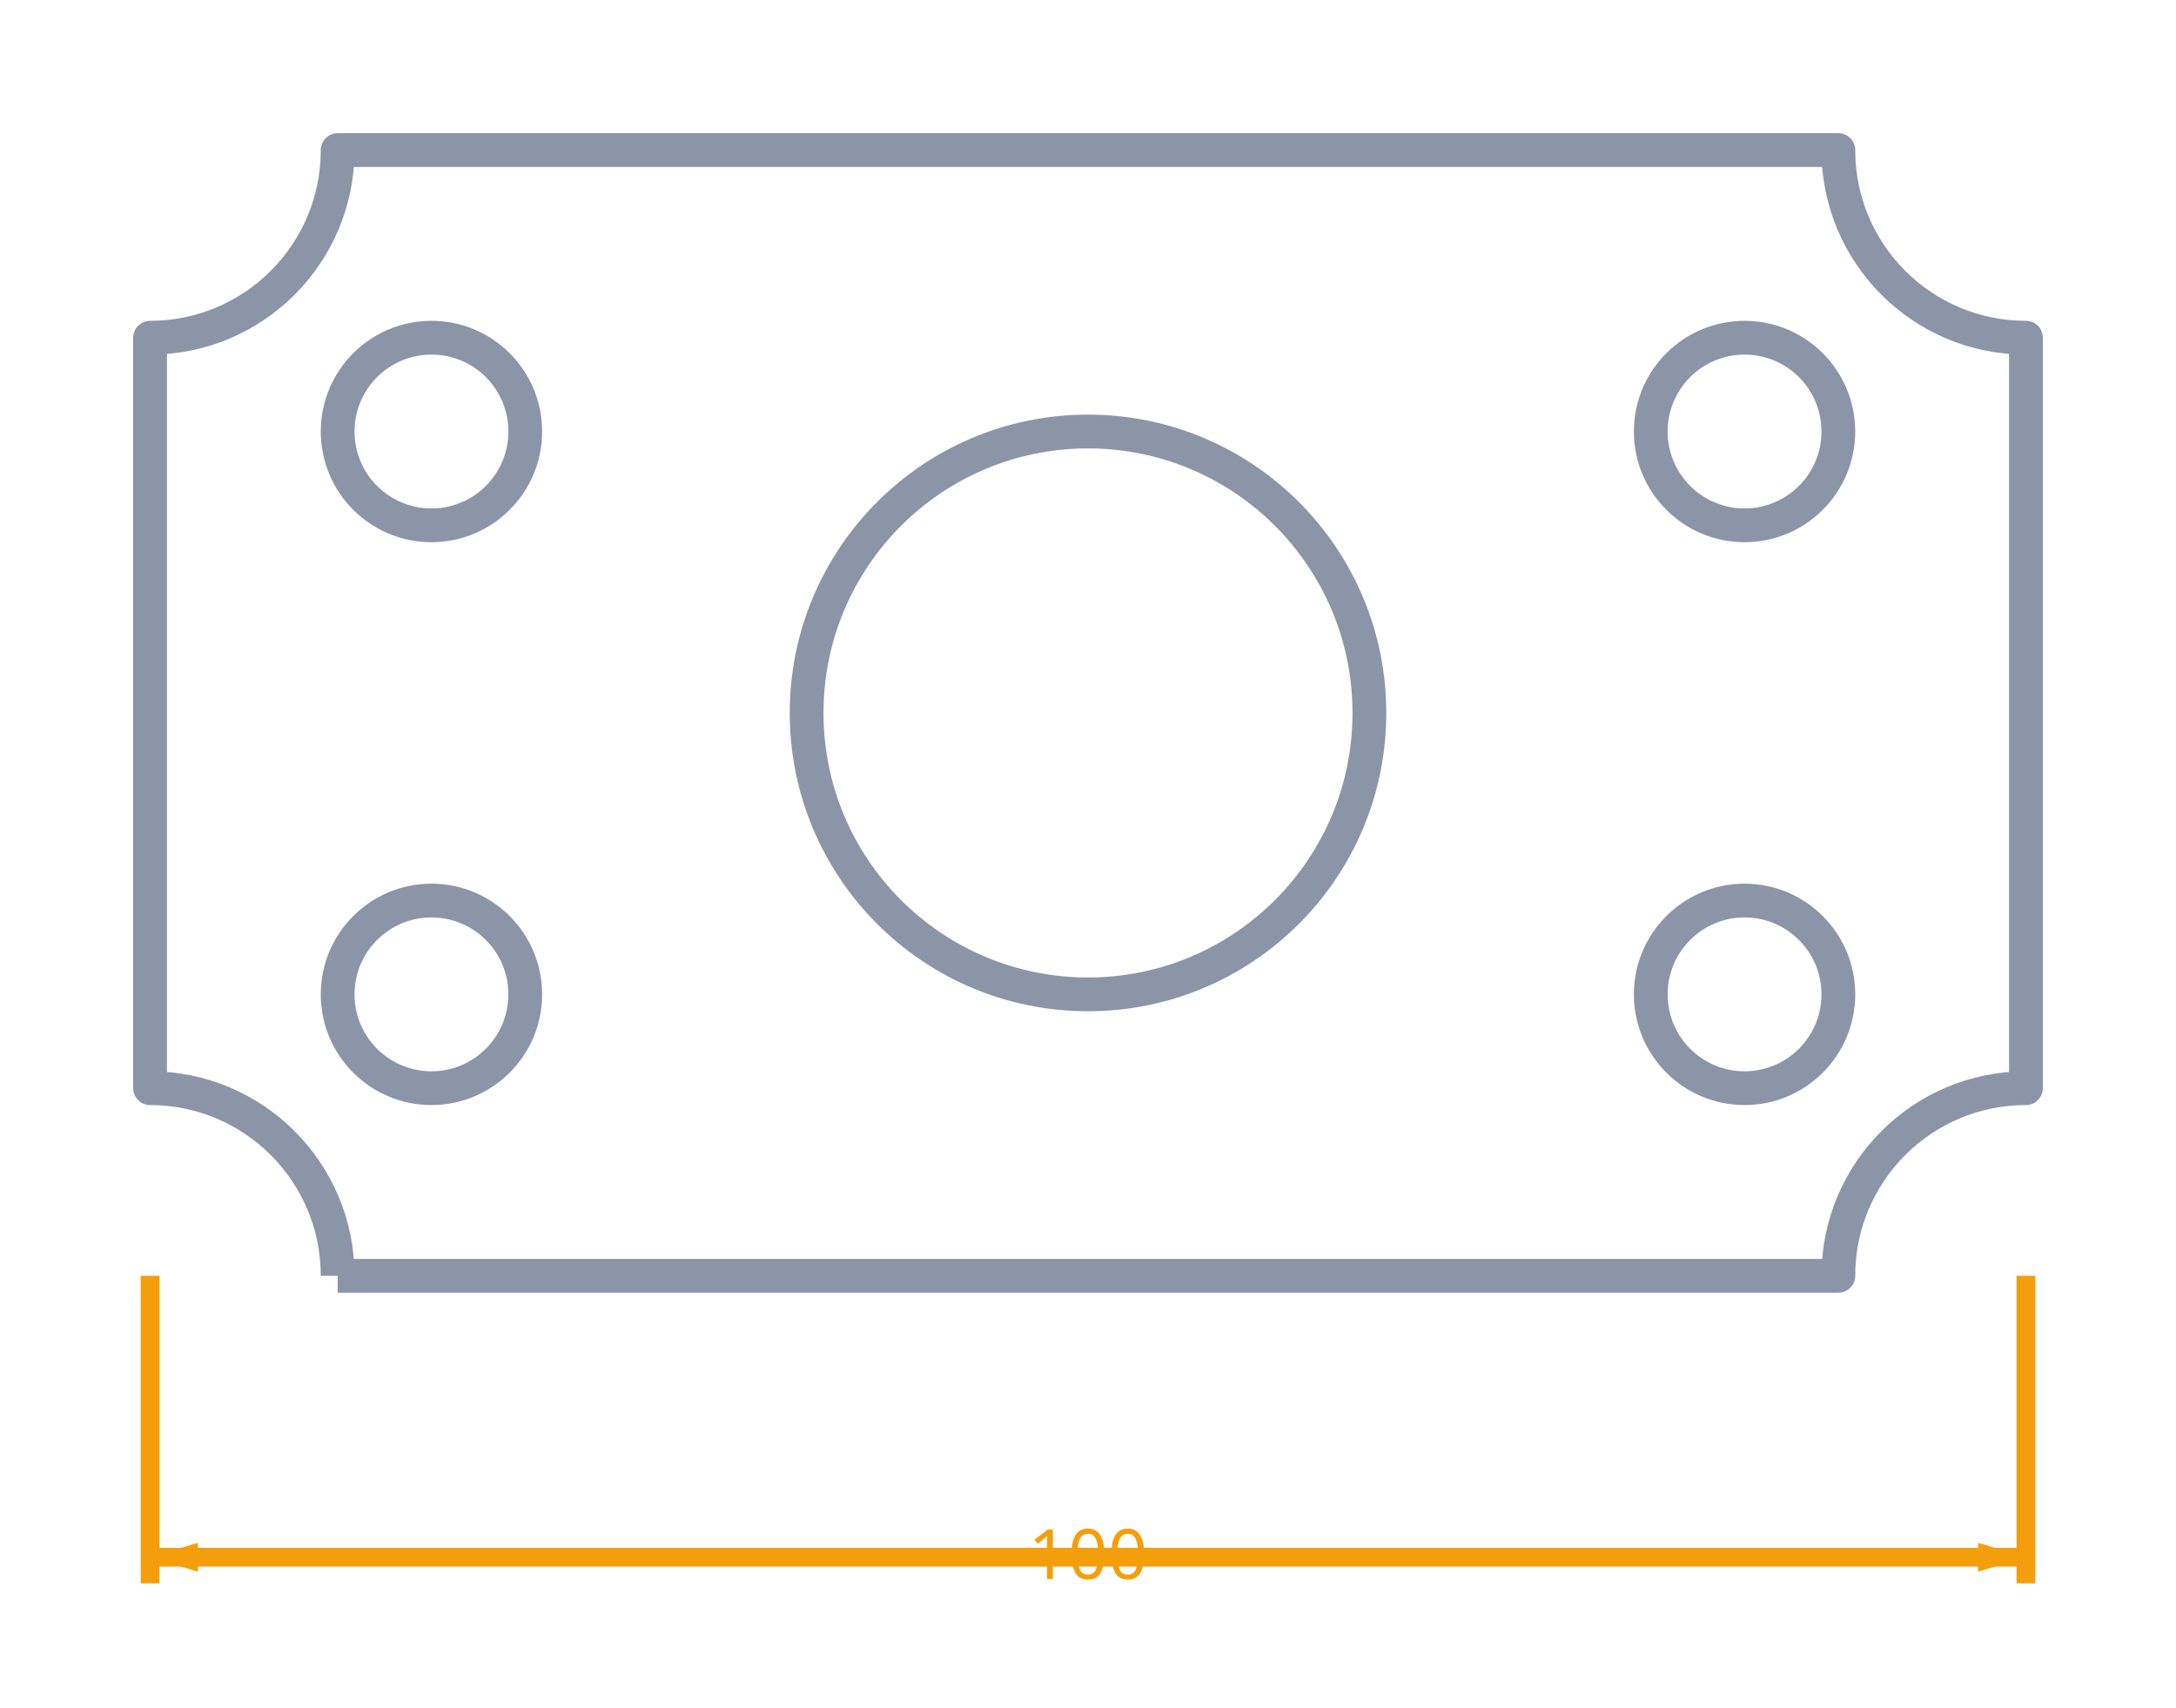
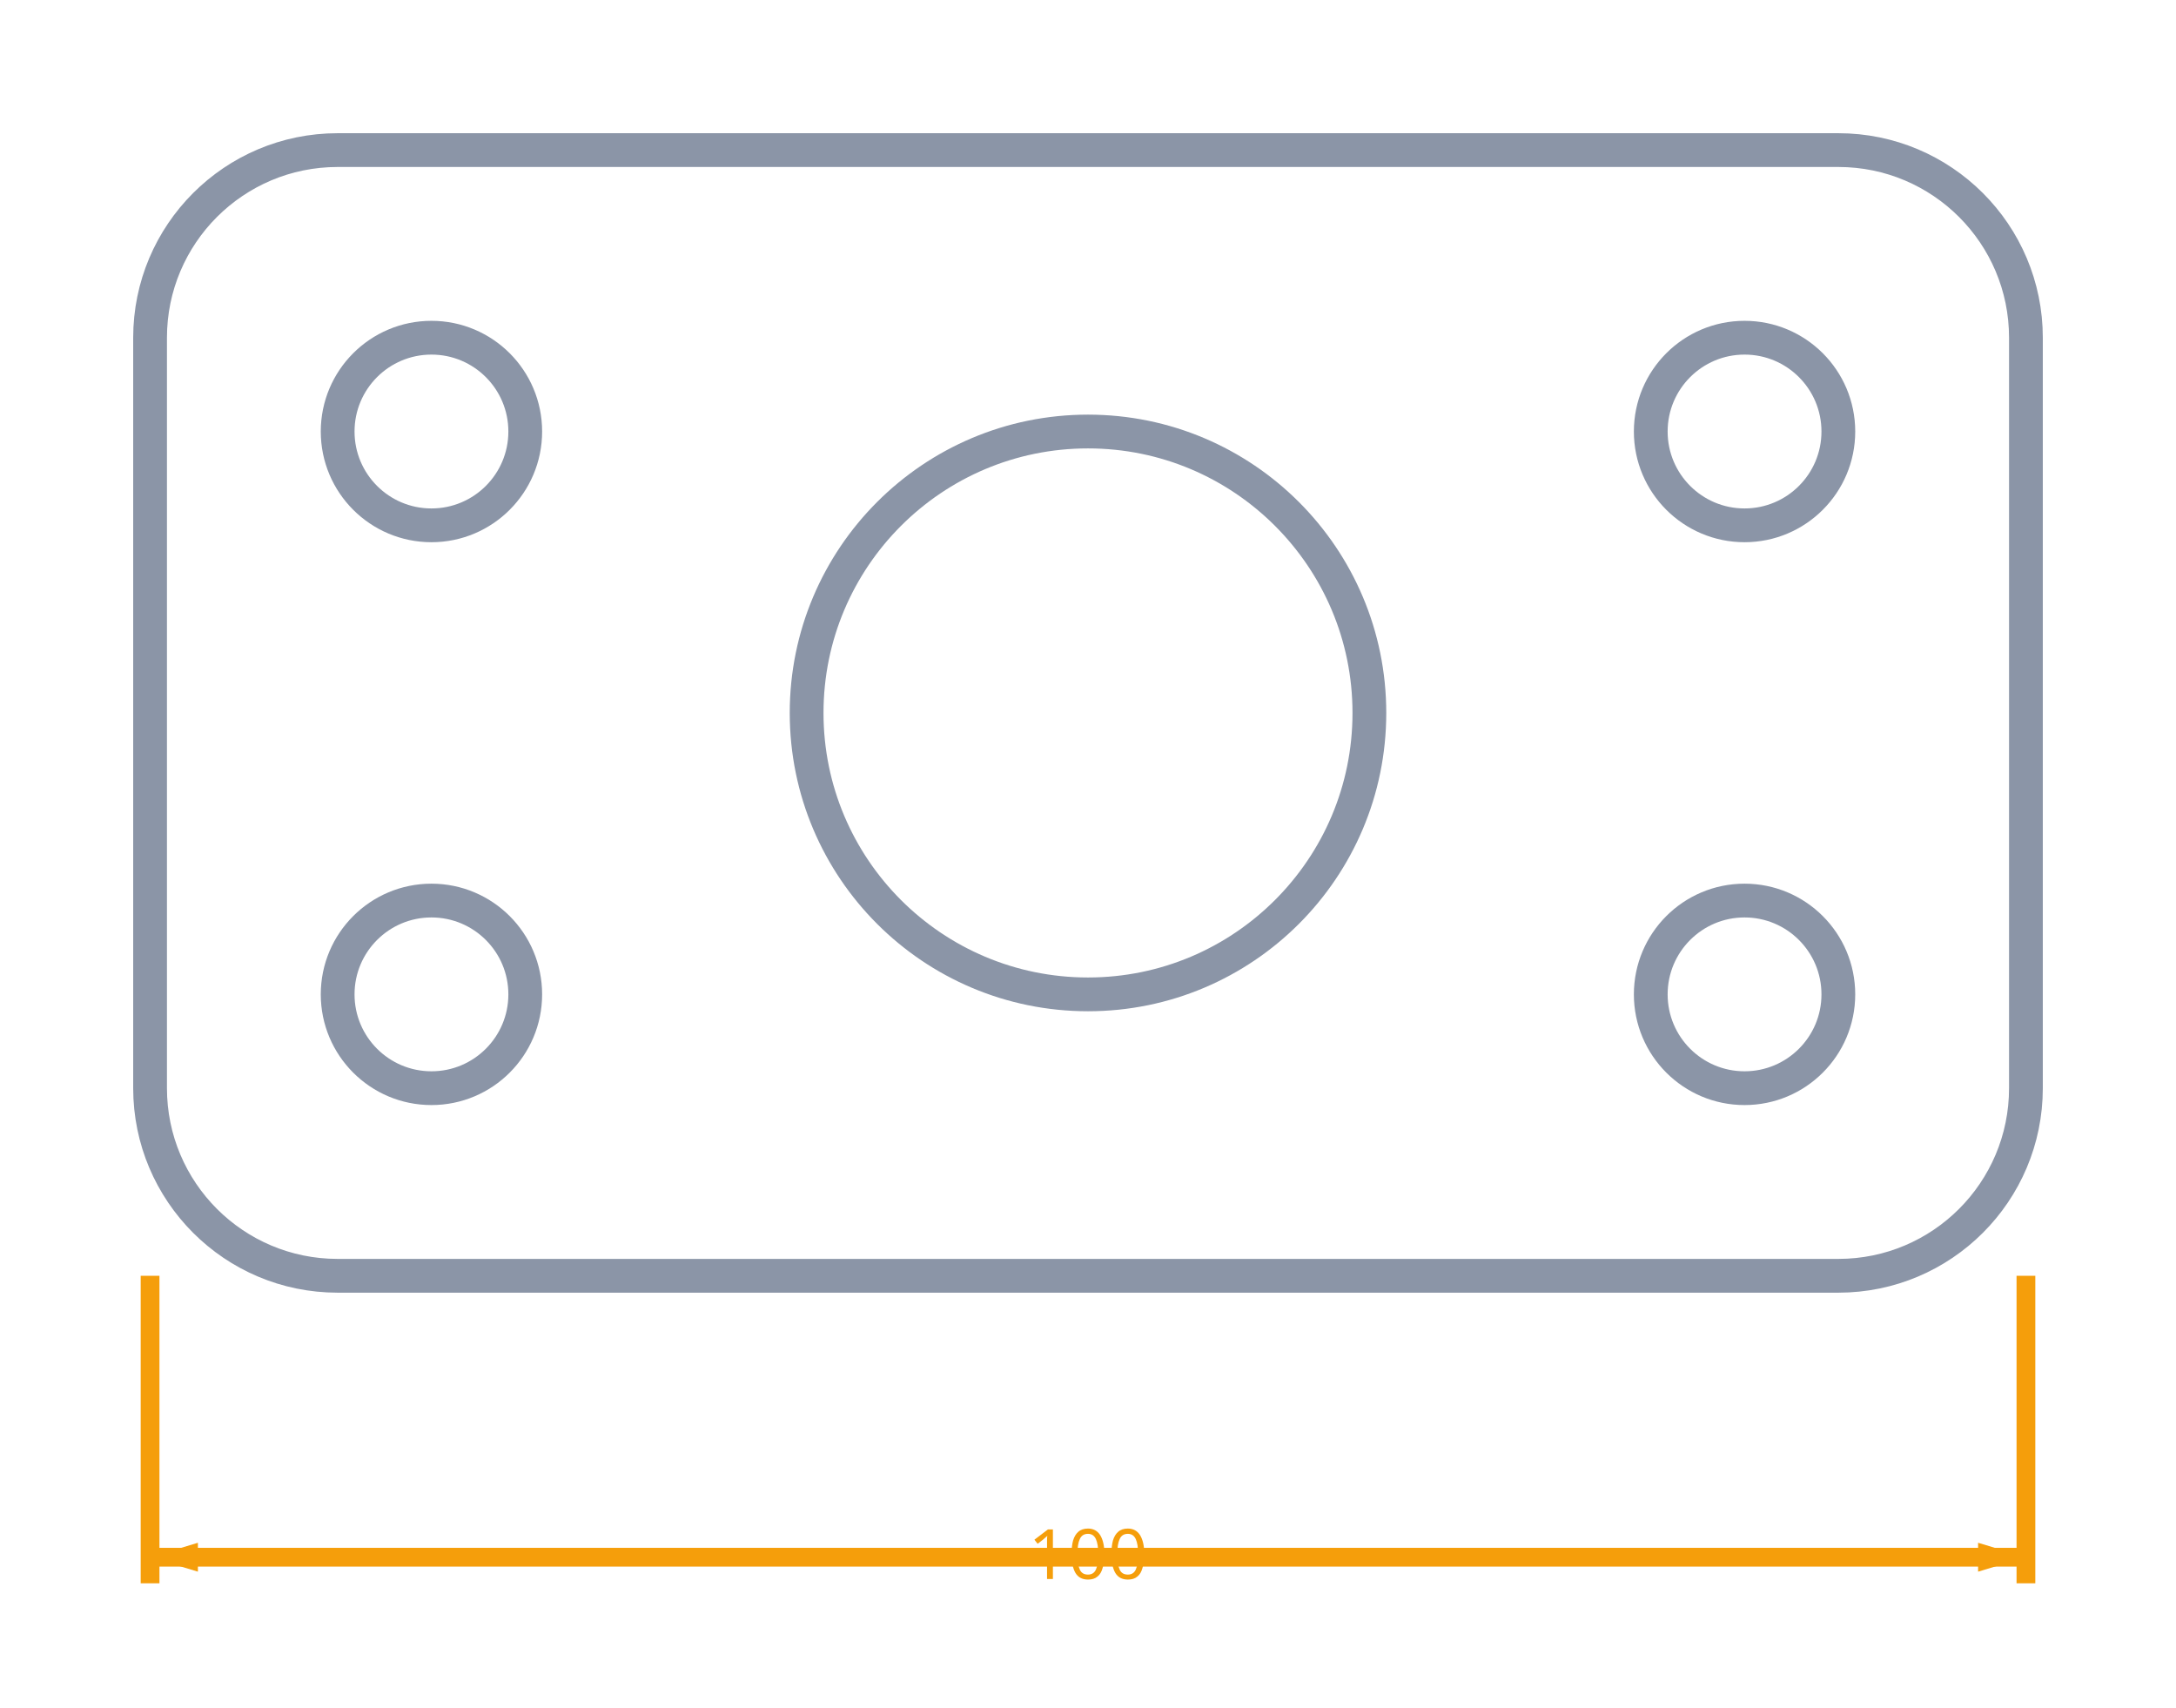
<svg xmlns="http://www.w3.org/2000/svg" viewBox="0 0 116 91" font-family="IBM Plex Sans, Segoe UI, sans-serif" role="img" aria-label="Ilgis: DIMLINEAR 100">
-   <path d="M18 68 L98 68 A10 10 0 0 1 108 58 L108 18 A10 10 0 0 1 98 8 L18 8 A10 10 0 0 1 8 18 L8 58 A10 10 0 0 1 18 68" fill="none" stroke="#8b95a7" stroke-width="1.8" vector-effect="non-scaling-stroke" stroke-linejoin="round" />
+   <path d="M18 68 L98 68 A10 10 0 0 0 108 58 L108 18 A10 10 0 0 0 98 8 L18 8 A10 10 0 0 0 8 18 L8 58 A10 10 0 0 0 18 68" fill="none" stroke="#8b95a7" stroke-width="1.8" vector-effect="non-scaling-stroke" stroke-linejoin="round" />
  <circle cx="58" cy="38" r="15" fill="none" stroke="#8b95a7" stroke-width="1.8" vector-effect="non-scaling-stroke" />
  <circle cx="23" cy="53" r="5" fill="none" stroke="#8b95a7" stroke-width="1.8" vector-effect="non-scaling-stroke" />
  <circle cx="93" cy="53" r="5" fill="none" stroke="#8b95a7" stroke-width="1.8" vector-effect="non-scaling-stroke" />
  <circle cx="23" cy="23" r="5" fill="none" stroke="#8b95a7" stroke-width="1.8" vector-effect="non-scaling-stroke" />
  <circle cx="93" cy="23" r="5" fill="none" stroke="#8b95a7" stroke-width="1.8" vector-effect="non-scaling-stroke" />
  <line x1="8" y1="68" x2="8" y2="84.39" stroke="#f59e0b" stroke-width="1" vector-effect="non-scaling-stroke" />
  <line x1="108" y1="68" x2="108" y2="84.39" stroke="#f59e0b" stroke-width="1" vector-effect="non-scaling-stroke" />
  <line x1="8" y1="83" x2="108" y2="83" stroke="#f59e0b" stroke-width="1" vector-effect="non-scaling-stroke" />
  <polygon points="8,83 10.55,83.77 10.55,82.23" fill="#f59e0b" />
  <polygon points="108,83 105.45,82.23 105.45,83.77" fill="#f59e0b" />
  <text x="58" y="84.16" font-size="3.71" fill="#f59e0b" text-anchor="middle">100</text>
</svg>
